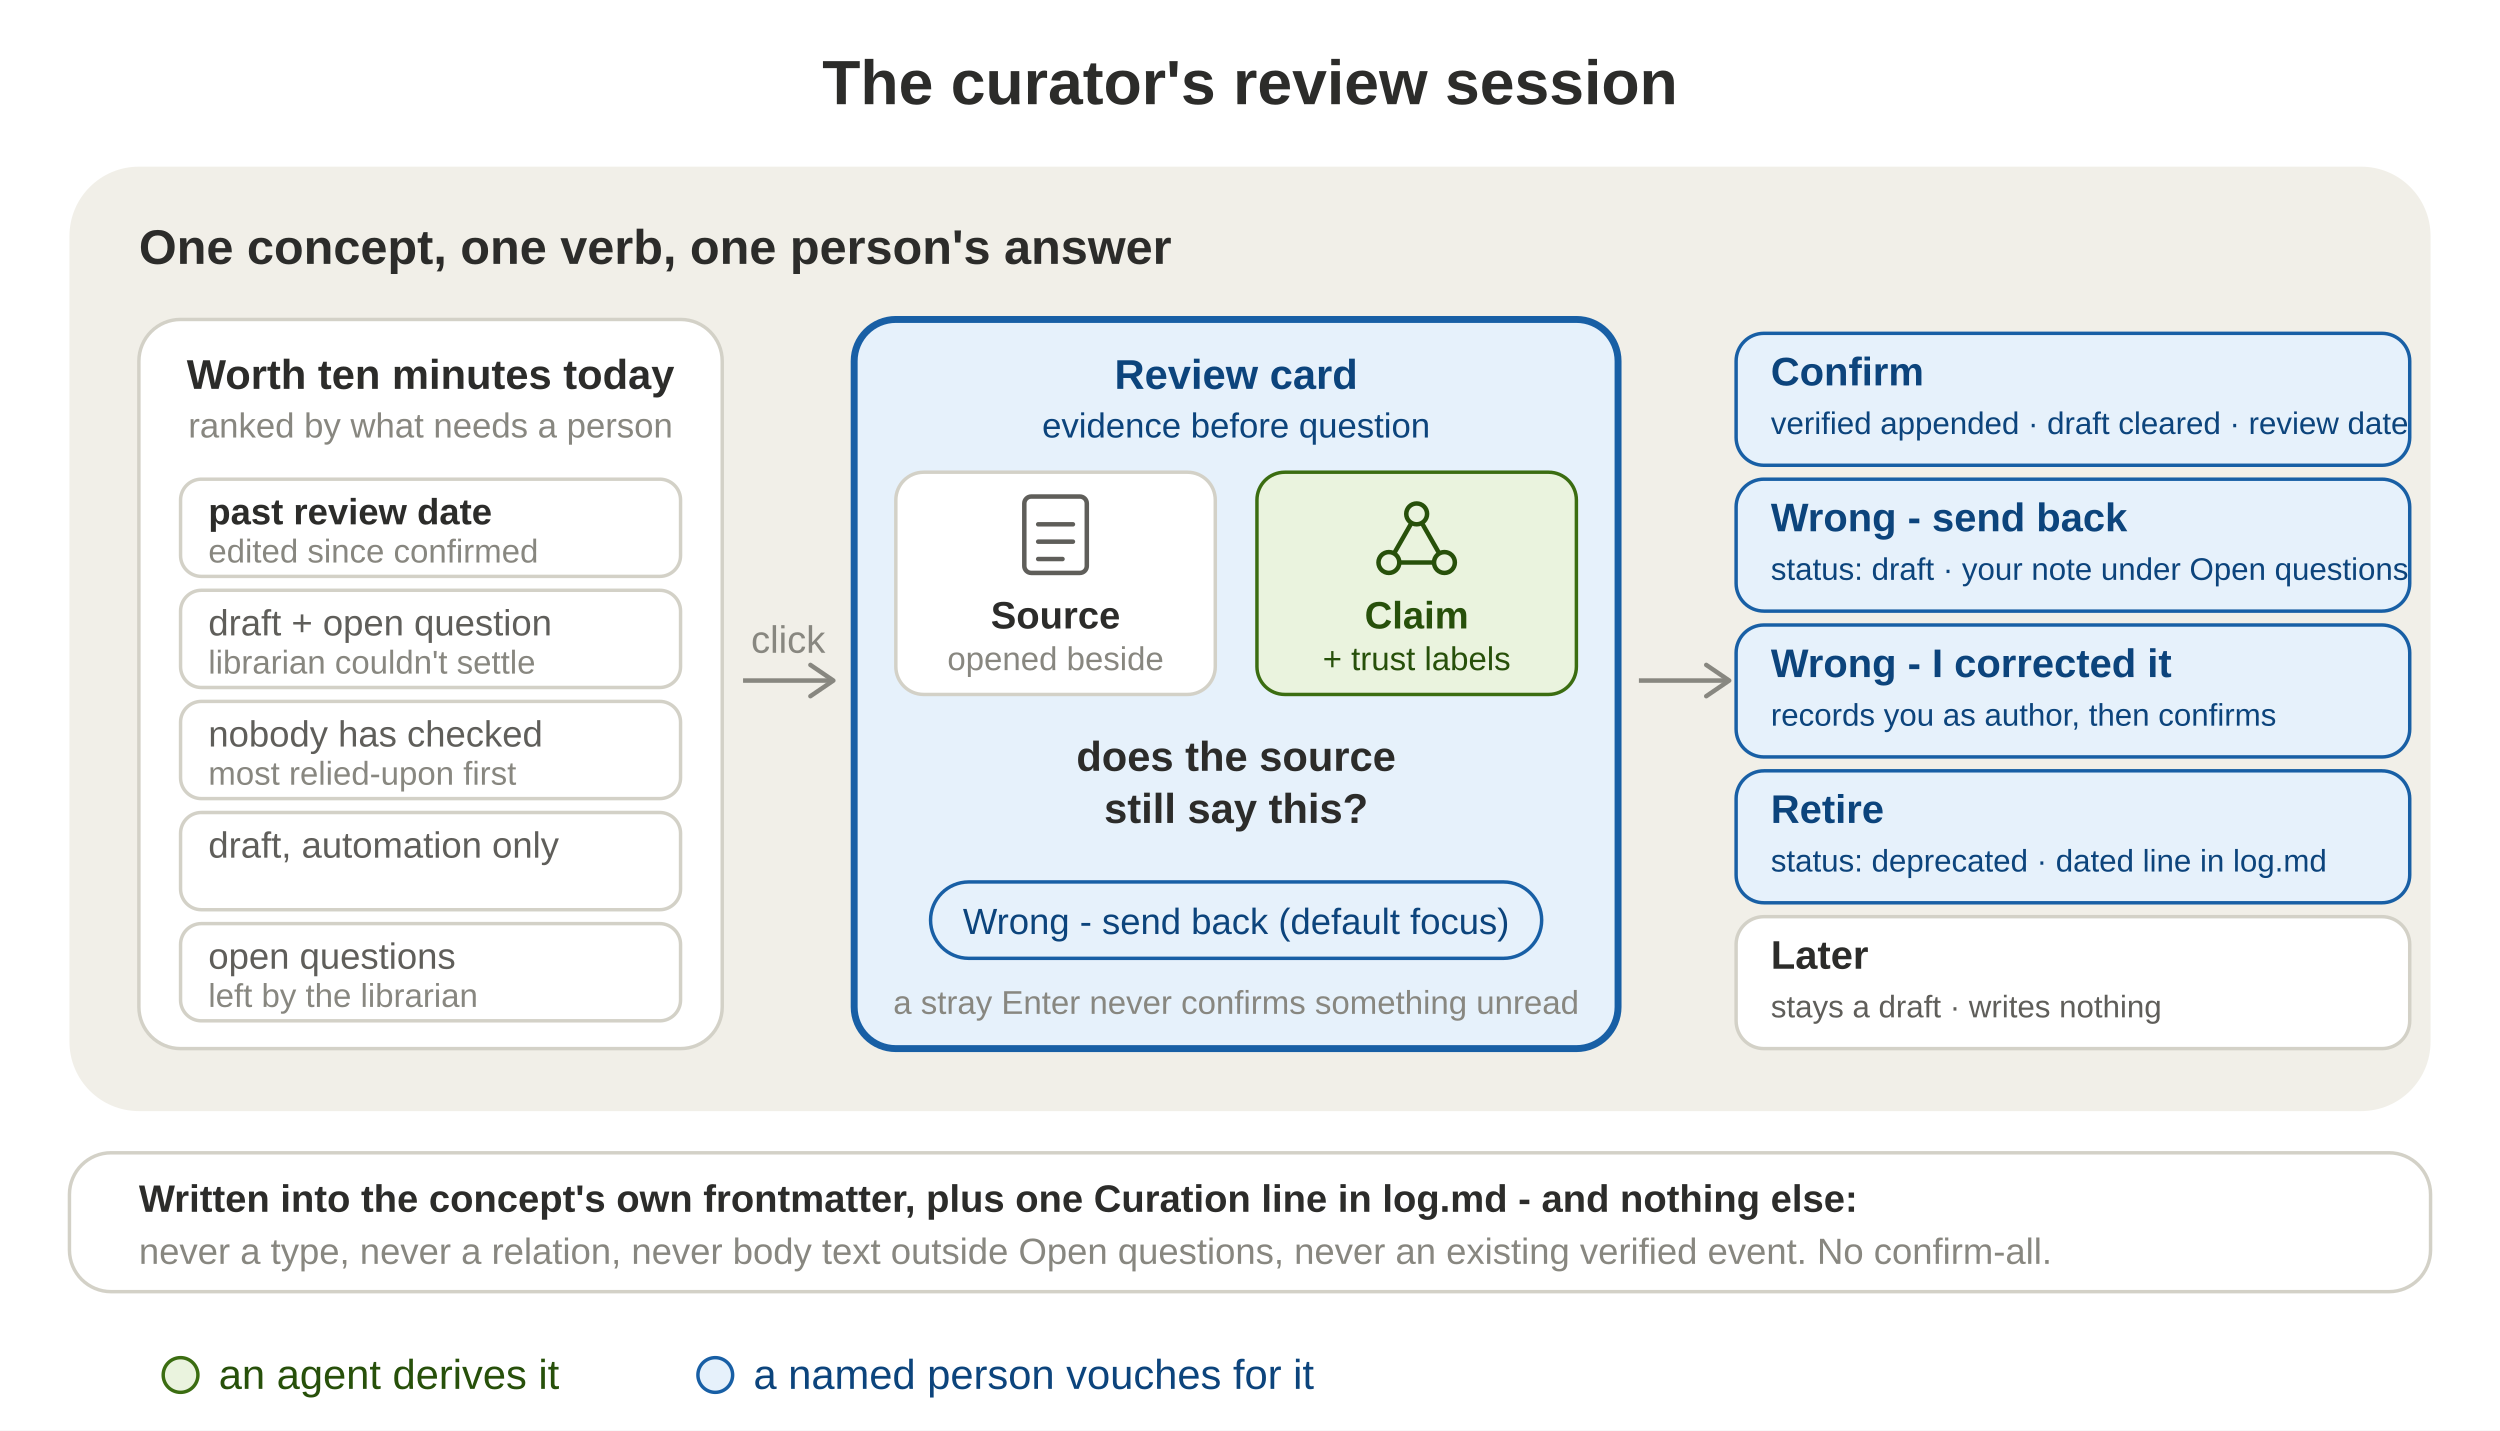
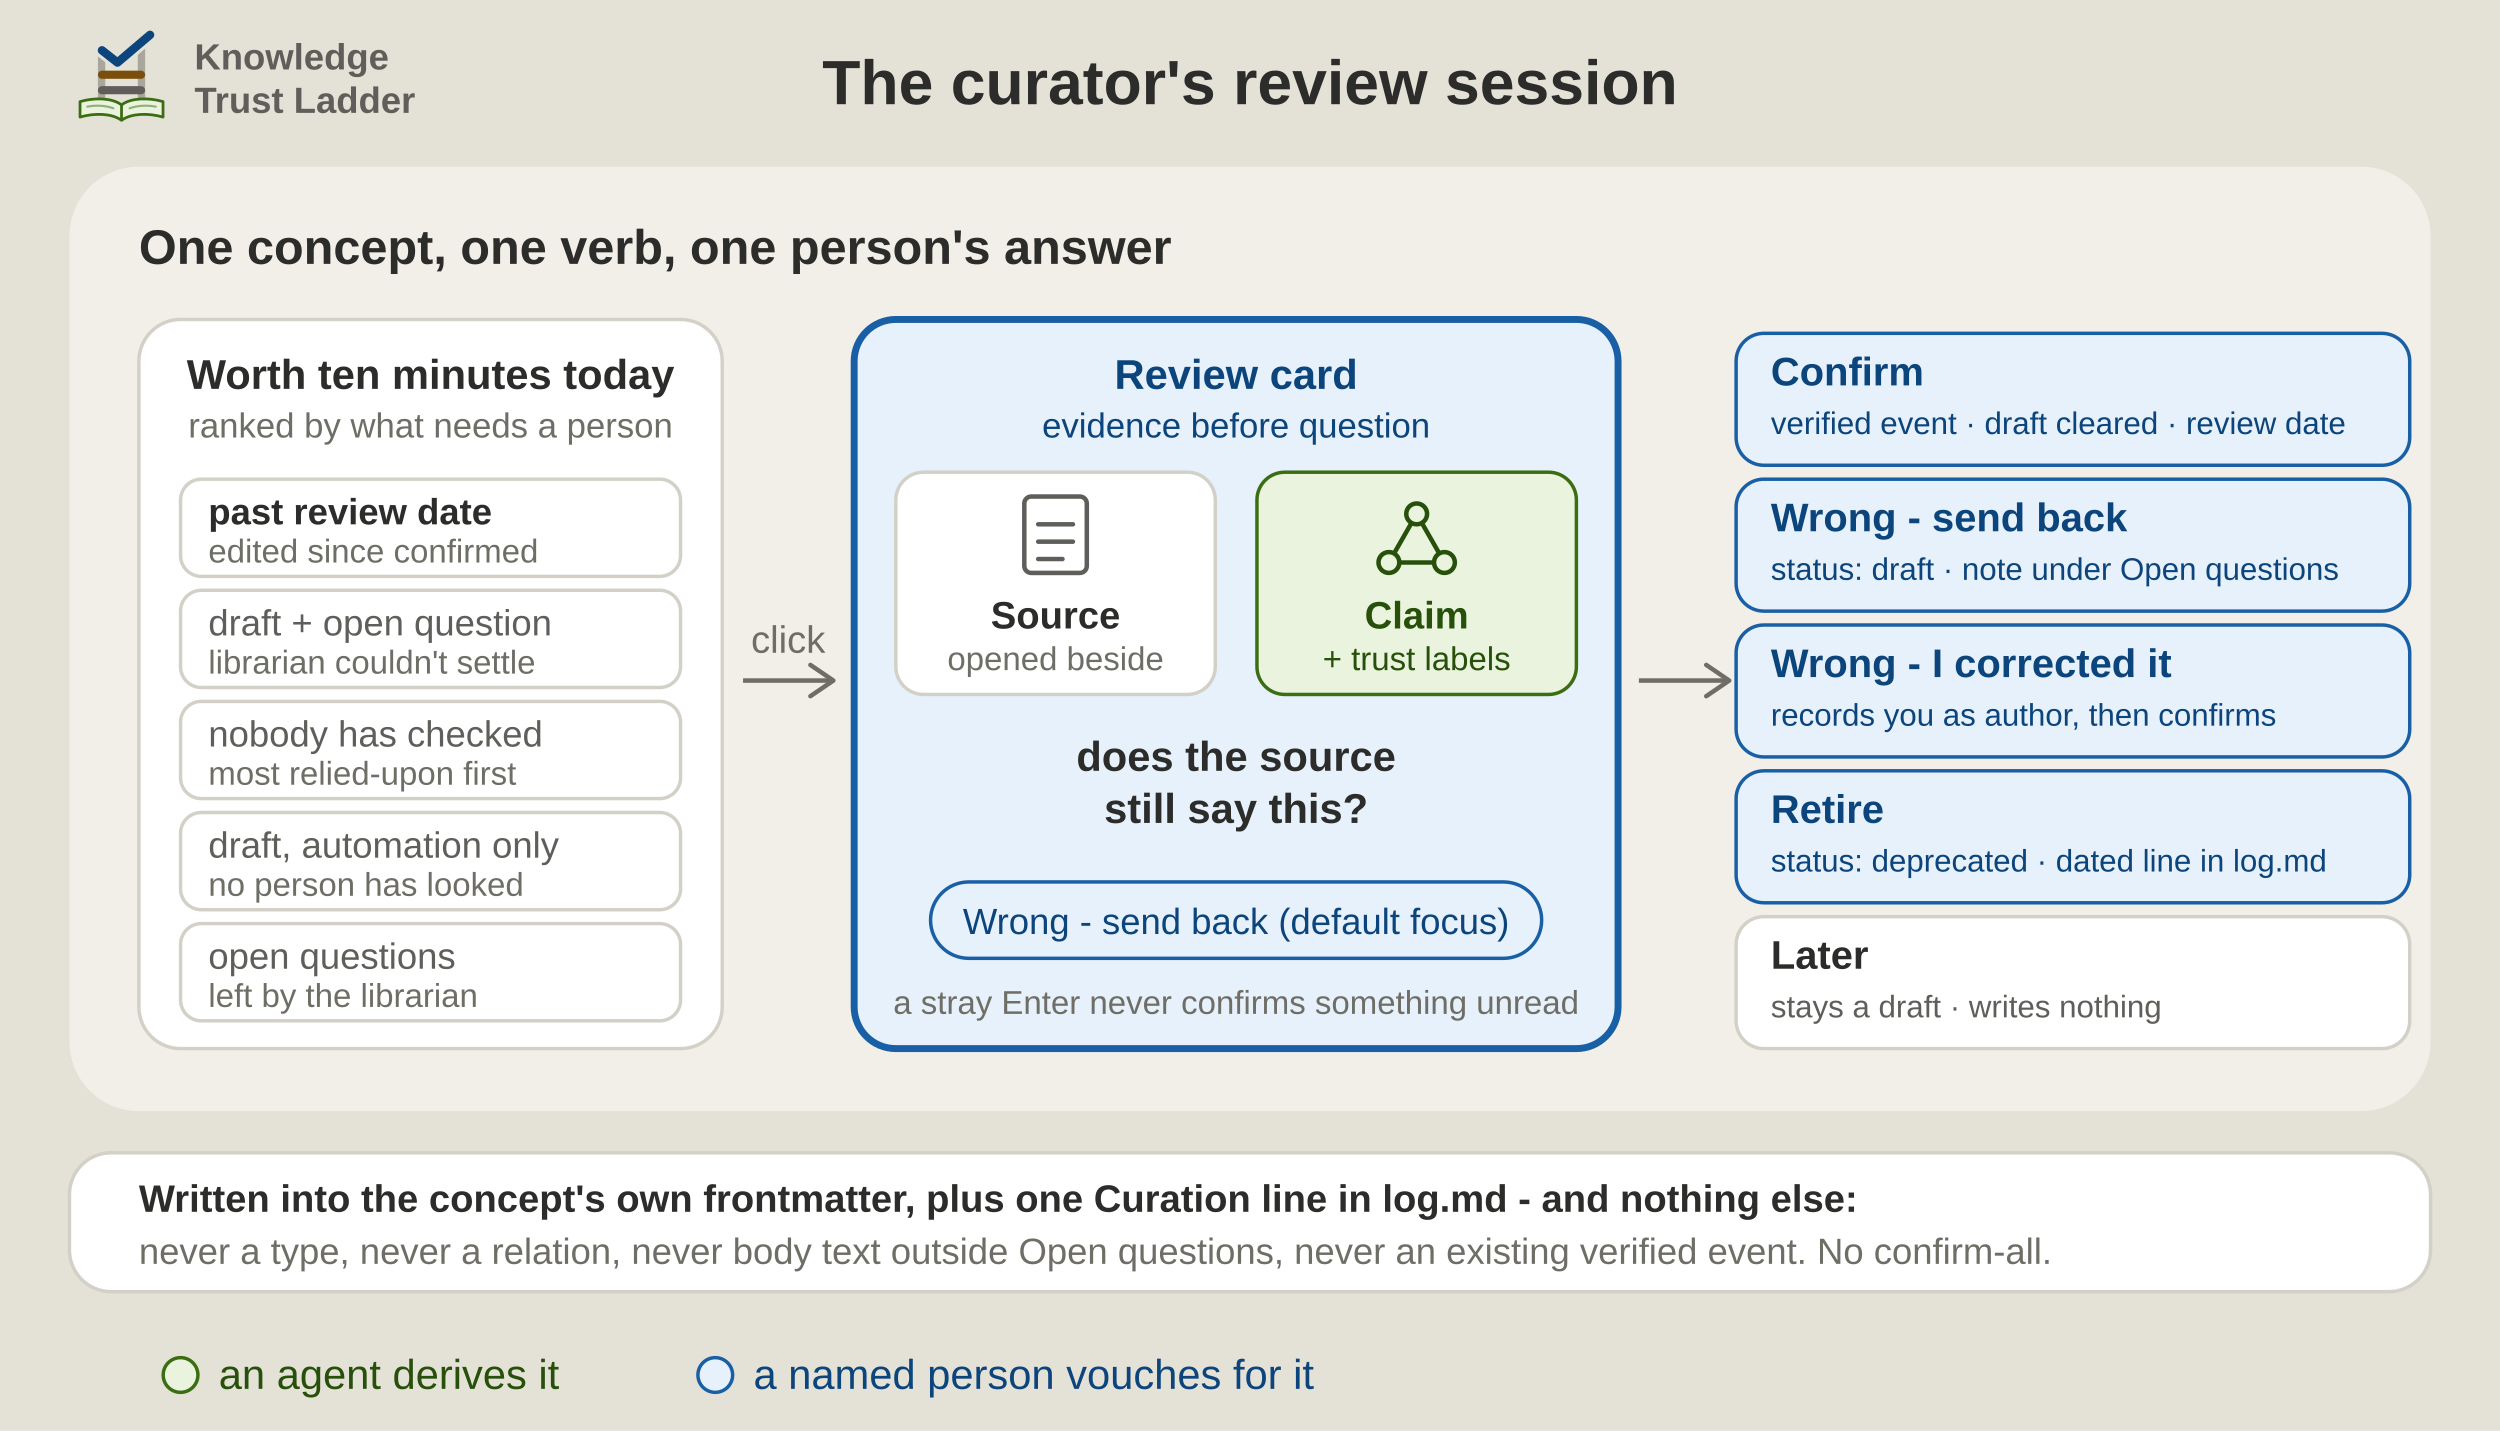
<svg xmlns="http://www.w3.org/2000/svg" width="720" height="412" viewBox="0 0 720 412" role="img" aria-labelledby="t d">
-   <rect width="720" height="412" fill="#ffffff" />
+   <rect width="720" height="412" fill="#E4E1D7" />
+   <g transform="translate(20,7) scale(0.46875)">
+     <rect x="17.5" y="12" width="4.5" height="38" rx="2.25" fill="#A8A69D" />
+     <rect x="42" y="12" width="4.5" height="38" rx="2.25" fill="#A8A69D" />
+     <rect x="17.5" y="38" width="29" height="5" rx="2.5" fill="#5F5E5A" />
+     <rect x="17.5" y="28.5" width="29" height="5" rx="2.5" fill="#7A4E0B" />
+     <path d="M20 16 L29.5 23.5 L49.5 6.5" fill="none" stroke="#E4E1D7" stroke-width="9" stroke-linecap="round" stroke-linejoin="round" />
+     <path d="M20 16 L29.5 23.5 L49.5 6.5" fill="none" stroke="#0C447C" stroke-width="5.2" stroke-linecap="round" stroke-linejoin="round" />
+     <path d="M32 49.5 C26 45 15 45 6.5 47.5 v9.5 C15 54.5 26 54.5 32 59 C38 54.5 49 54.5 57.5 57 v-9.5 C49 45 38 45 32 49.5 z" fill="#EAF3DE" stroke="#3B6D11" stroke-width="1.7" stroke-linejoin="round" />
+     <line x1="32" y1="49.5" x2="32" y2="59" stroke="#3B6D11" stroke-width="1.7" />
+     <path d="M11 50.6 C16 49.6 22 49.8 27 51.6 M37 51.6 C42 49.8 48 49.6 53 50.6" fill="none" stroke="#3B6D11" stroke-opacity=".5" stroke-width="1.3" stroke-linecap="round" />
+   </g>
+   <text x="56" y="20" font-family="Arial, sans-serif" font-size="10.5" font-weight="700" fill="#5F5E5A">Knowledge</text>
+   <text x="56" y="32.5" font-family="Arial, sans-serif" font-size="10.5" font-weight="700" fill="#5F5E5A">Trust Ladder</text>
  <text x="360.0" y="30" text-anchor="middle" font-family="Arial, sans-serif" font-size="18" font-weight="700" fill="#2C2C2A">The curator's review session</text>
  <rect x="20" y="48" width="680" height="272" rx="20" fill="#F1EFE8" />
  <text x="40" y="76" font-family="Arial, sans-serif" font-size="14" font-weight="700" fill="#2C2C2A">One concept, one verb, one person's answer</text>
  <rect x="40" y="92" width="168" height="210" rx="12" fill="#ffffff" stroke="#D3D1C7" stroke-width="1" />
  <text x="124" y="112" text-anchor="middle" font-family="Arial, sans-serif" font-size="12" font-weight="700" fill="#2C2C2A">Worth ten minutes today</text>
-   <text x="124" y="126" text-anchor="middle" font-family="Arial, sans-serif" font-size="10" fill="#888780">ranked by what needs a person</text>
+   <text x="124" y="126" text-anchor="middle" font-family="Arial, sans-serif" font-size="10" fill="#6E6D66">ranked by what needs a person</text>
  <rect x="52" y="138" width="144" height="28" rx="6" fill="#ffffff" stroke="#D3D1C7" stroke-width="1" />
  <text x="60" y="151" font-family="Arial, sans-serif" font-size="10.5" font-weight="700" fill="#2C2C2A">past review date</text>
-   <text x="60" y="162" font-family="Arial, sans-serif" font-size="9.5" fill="#888780">edited since confirmed</text>
+   <text x="60" y="162" font-family="Arial, sans-serif" font-size="9.5" fill="#6E6D66">edited since confirmed</text>
  <rect x="52" y="170" width="144" height="28" rx="6" fill="#ffffff" stroke="#D3D1C7" stroke-width="1" />
  <text x="60" y="183" font-family="Arial, sans-serif" font-size="10.5" fill="#5F5E5A">draft + open question</text>
-   <text x="60" y="194" font-family="Arial, sans-serif" font-size="9.5" fill="#888780">librarian couldn't settle</text>
+   <text x="60" y="194" font-family="Arial, sans-serif" font-size="9.5" fill="#6E6D66">librarian couldn't settle</text>
  <rect x="52" y="202" width="144" height="28" rx="6" fill="#ffffff" stroke="#D3D1C7" stroke-width="1" />
  <text x="60" y="215" font-family="Arial, sans-serif" font-size="10.5" fill="#5F5E5A">nobody has checked</text>
-   <text x="60" y="226" font-family="Arial, sans-serif" font-size="9.5" fill="#888780">most relied-upon first</text>
+   <text x="60" y="226" font-family="Arial, sans-serif" font-size="9.5" fill="#6E6D66">most relied-upon first</text>
  <rect x="52" y="234" width="144" height="28" rx="6" fill="#ffffff" stroke="#D3D1C7" stroke-width="1" />
  <text x="60" y="247" font-family="Arial, sans-serif" font-size="10.5" fill="#5F5E5A">draft, automation only</text>
-   <text x="60" y="258" font-family="Arial, sans-serif" font-size="9.5" fill="#888780" />
+   <text x="60" y="258" font-family="Arial, sans-serif" font-size="9.5" fill="#6E6D66">no person has looked</text>
  <rect x="52" y="266" width="144" height="28" rx="6" fill="#ffffff" stroke="#D3D1C7" stroke-width="1" />
  <text x="60" y="279" font-family="Arial, sans-serif" font-size="10.5" fill="#5F5E5A">open questions</text>
-   <text x="60" y="290" font-family="Arial, sans-serif" font-size="9.5" fill="#888780">left by the librarian</text>
-   <line x1="214" y1="196" x2="240" y2="196" stroke="#888780" stroke-width="1.3" />
-   <path d="M233.4 200.5 L240 196 L233.4 191.5" fill="none" stroke="#888780" stroke-width="1.3" stroke-linecap="round" stroke-linejoin="round" />
-   <text x="227.0" y="188.0" text-anchor="middle" font-family="Arial, sans-serif" font-size="11" fill="#888780">click</text>
+   <text x="60" y="290" font-family="Arial, sans-serif" font-size="9.5" fill="#6E6D66">left by the librarian</text>
+   <line x1="214" y1="196" x2="240" y2="196" stroke="#6E6D66" stroke-width="1.3" />
+   <path d="M233.4 200.5 L240 196 L233.4 191.5" fill="none" stroke="#6E6D66" stroke-width="1.3" stroke-linecap="round" stroke-linejoin="round" />
+   <text x="227.0" y="188.0" text-anchor="middle" font-family="Arial, sans-serif" font-size="11" fill="#6E6D66">click</text>
  <rect x="246" y="92" width="220" height="210" rx="12" fill="#E6F1FB" stroke="#185FA5" stroke-width="2" />
  <text x="356" y="112" text-anchor="middle" font-family="Arial, sans-serif" font-size="12" font-weight="700" fill="#0C447C">Review card</text>
  <text x="356" y="126" text-anchor="middle" font-family="Arial, sans-serif" font-size="10" fill="#0C447C">evidence before question</text>
  <rect x="258" y="136" width="92" height="64" rx="8" fill="#ffffff" stroke="#D3D1C7" stroke-width="1" />
  <g transform="translate(304,154)" stroke="#5F5E5A" stroke-width="1.3" fill="none" stroke-linecap="round" stroke-linejoin="round">
    <rect x="-9" y="-11" width="18" height="22" rx="2" />
    <line x1="-5" y1="-3" x2="5" y2="-3" />
    <line x1="-5" y1="2" x2="5" y2="2" />
    <line x1="-5" y1="7" x2="2" y2="7" />
  </g>
  <text x="304" y="181" text-anchor="middle" font-family="Arial, sans-serif" font-size="11" font-weight="700" fill="#2C2C2A">Source</text>
-   <text x="304" y="193" text-anchor="middle" font-family="Arial, sans-serif" font-size="9.5" fill="#888780">opened beside</text>
+   <text x="304" y="193" text-anchor="middle" font-family="Arial, sans-serif" font-size="9.5" fill="#6E6D66">opened beside</text>
  <rect x="362" y="136" width="92" height="64" rx="8" fill="#EAF3DE" stroke="#3B6D11" stroke-width="1" />
  <g transform="translate(408,156)" stroke="#27500A" stroke-width="1.3" fill="none" stroke-linecap="round" stroke-linejoin="round">
    <line x1="-8" y1="6" x2="0" y2="-8" />
    <line x1="8" y1="6" x2="0" y2="-8" />
    <line x1="-8" y1="6" x2="8" y2="6" />
    <circle cx="0" cy="-8" r="3" fill="#EAF3DE" />
    <circle cx="-8" cy="6" r="3" fill="#EAF3DE" />
    <circle cx="8" cy="6" r="3" fill="#EAF3DE" />
  </g>
  <text x="408" y="181" text-anchor="middle" font-family="Arial, sans-serif" font-size="11" font-weight="700" fill="#27500A">Claim</text>
  <text x="408" y="193" text-anchor="middle" font-family="Arial, sans-serif" font-size="9.5" fill="#27500A">+ trust labels</text>
  <text x="356" y="222" text-anchor="middle" font-family="Arial, sans-serif" font-size="12" font-weight="700" fill="#2C2C2A">does the source</text>
  <text x="356" y="237" text-anchor="middle" font-family="Arial, sans-serif" font-size="12" font-weight="700" fill="#2C2C2A">still say this?</text>
  <rect x="268" y="254" width="176" height="22" rx="11.0" fill="#E6F1FB" stroke="#185FA5" stroke-width="1" />
  <text x="356.0" y="269.0" text-anchor="middle" font-family="Arial, sans-serif" font-size="10.5" fill="#0C447C">Wrong - send back  (default focus)</text>
-   <text x="356" y="292" text-anchor="middle" font-family="Arial, sans-serif" font-size="9.5" fill="#888780">a stray Enter never confirms something unread</text>
-   <line x1="472" y1="196" x2="498" y2="196" stroke="#888780" stroke-width="1.3" />
-   <path d="M491.4 200.5 L498 196 L491.4 191.5" fill="none" stroke="#888780" stroke-width="1.3" stroke-linecap="round" stroke-linejoin="round" />
+   <text x="356" y="292" text-anchor="middle" font-family="Arial, sans-serif" font-size="9.5" fill="#6E6D66">a stray Enter never confirms something unread</text>
+   <line x1="472" y1="196" x2="498" y2="196" stroke="#6E6D66" stroke-width="1.3" />
+   <path d="M491.4 200.5 L498 196 L491.4 191.5" fill="none" stroke="#6E6D66" stroke-width="1.3" stroke-linecap="round" stroke-linejoin="round" />
  <rect x="500" y="96" width="194" height="38" rx="8" fill="#E6F1FB" stroke="#185FA5" stroke-width="1" />
  <text x="510" y="111" font-family="Arial, sans-serif" font-size="11.5" font-weight="700" fill="#0C447C">Confirm</text>
-   <text x="510" y="125" font-family="Arial, sans-serif" font-size="9" fill="#0C447C">verified appended · draft cleared · review date</text>
+   <text x="510" y="125" font-family="Arial, sans-serif" font-size="9" fill="#0C447C">verified event · draft cleared · review date</text>
  <rect x="500" y="138" width="194" height="38" rx="8" fill="#E6F1FB" stroke="#185FA5" stroke-width="1" />
  <text x="510" y="153" font-family="Arial, sans-serif" font-size="11.5" font-weight="700" fill="#0C447C">Wrong - send back</text>
-   <text x="510" y="167" font-family="Arial, sans-serif" font-size="9" fill="#0C447C">status: draft · your note under Open questions</text>
+   <text x="510" y="167" font-family="Arial, sans-serif" font-size="9" fill="#0C447C">status: draft · note under Open questions</text>
  <rect x="500" y="180" width="194" height="38" rx="8" fill="#E6F1FB" stroke="#185FA5" stroke-width="1" />
  <text x="510" y="195" font-family="Arial, sans-serif" font-size="11.5" font-weight="700" fill="#0C447C">Wrong - I corrected it</text>
  <text x="510" y="209" font-family="Arial, sans-serif" font-size="9" fill="#0C447C">records you as author, then confirms</text>
  <rect x="500" y="222" width="194" height="38" rx="8" fill="#E6F1FB" stroke="#185FA5" stroke-width="1" />
  <text x="510" y="237" font-family="Arial, sans-serif" font-size="11.5" font-weight="700" fill="#0C447C">Retire</text>
  <text x="510" y="251" font-family="Arial, sans-serif" font-size="9" fill="#0C447C">status: deprecated · dated line in log.md</text>
  <rect x="500" y="264" width="194" height="38" rx="8" fill="#ffffff" stroke="#D3D1C7" stroke-width="1" />
  <text x="510" y="279" font-family="Arial, sans-serif" font-size="11.5" font-weight="700" fill="#2C2C2A">Later</text>
  <text x="510" y="293" font-family="Arial, sans-serif" font-size="9" fill="#5F5E5A">stays a draft · writes nothing</text>
  <rect x="20" y="332" width="680" height="40" rx="12" fill="#ffffff" stroke="#D3D1C7" stroke-width="1" />
  <text x="40" y="349" font-family="Arial, sans-serif" font-size="11" font-weight="700" fill="#2C2C2A">Written into the concept's own frontmatter, plus one Curation line in log.md - and nothing else:</text>
-   <text x="40" y="364" font-family="Arial, sans-serif" font-size="10.5" fill="#888780">never a type, never a relation, never body text outside Open questions, never an existing verified event. No confirm-all.</text>
+   <text x="40" y="364" font-family="Arial, sans-serif" font-size="10.5" fill="#6E6D66">never a type, never a relation, never body text outside Open questions, never an existing verified event. No confirm-all.</text>
  <circle cx="52" cy="396" r="5" fill="#EAF3DE" stroke="#3B6D11" stroke-width="1" />
  <text x="63" y="400" font-family="Arial, sans-serif" font-size="12" fill="#27500A">an agent derives it</text>
  <circle cx="206" cy="396" r="5" fill="#E6F1FB" stroke="#185FA5" stroke-width="1" />
  <text x="217" y="400" font-family="Arial, sans-serif" font-size="12" fill="#0C447C">a named person vouches for it</text>
</svg>
